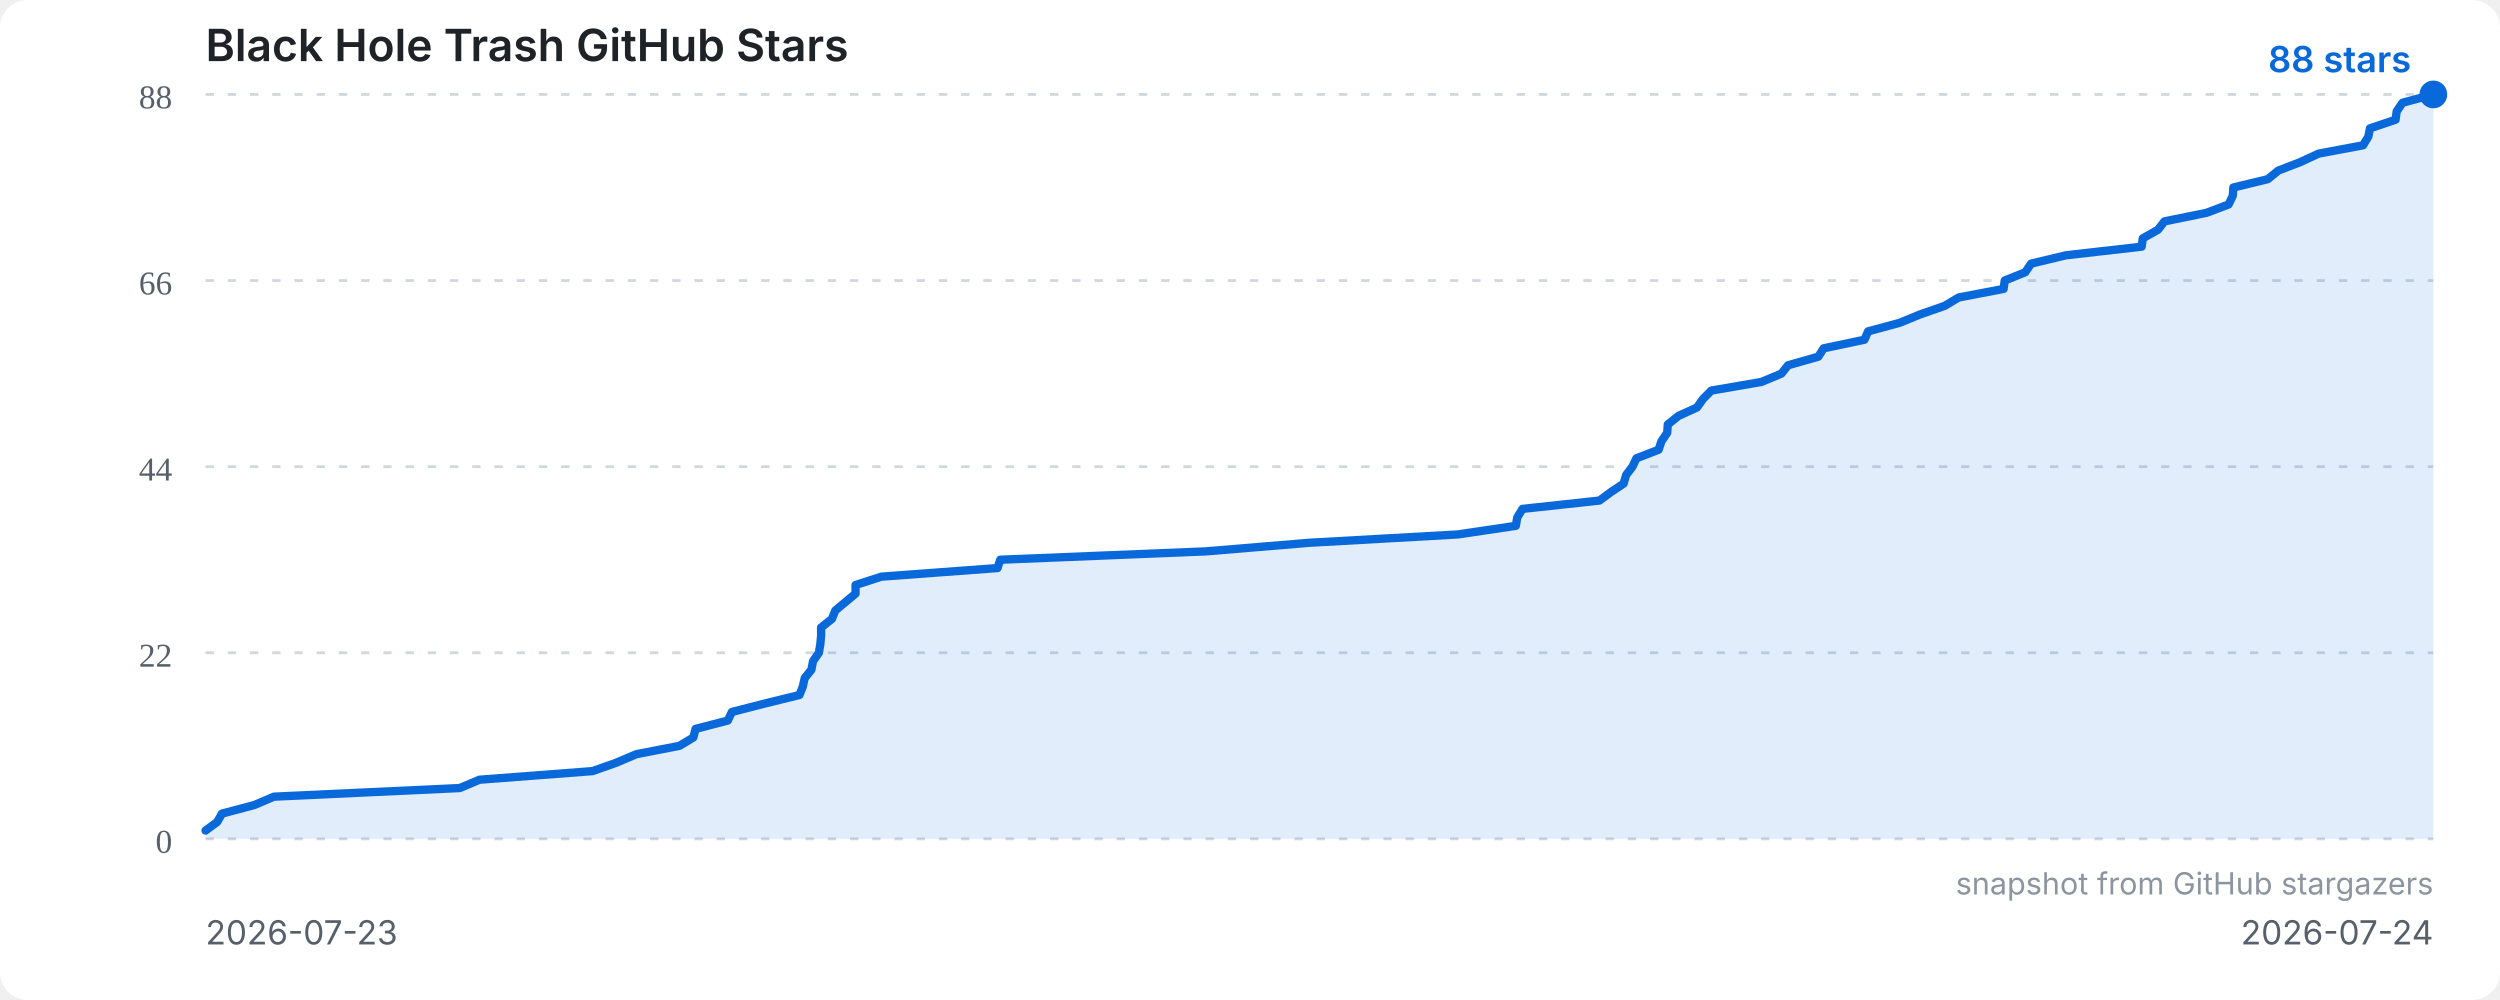
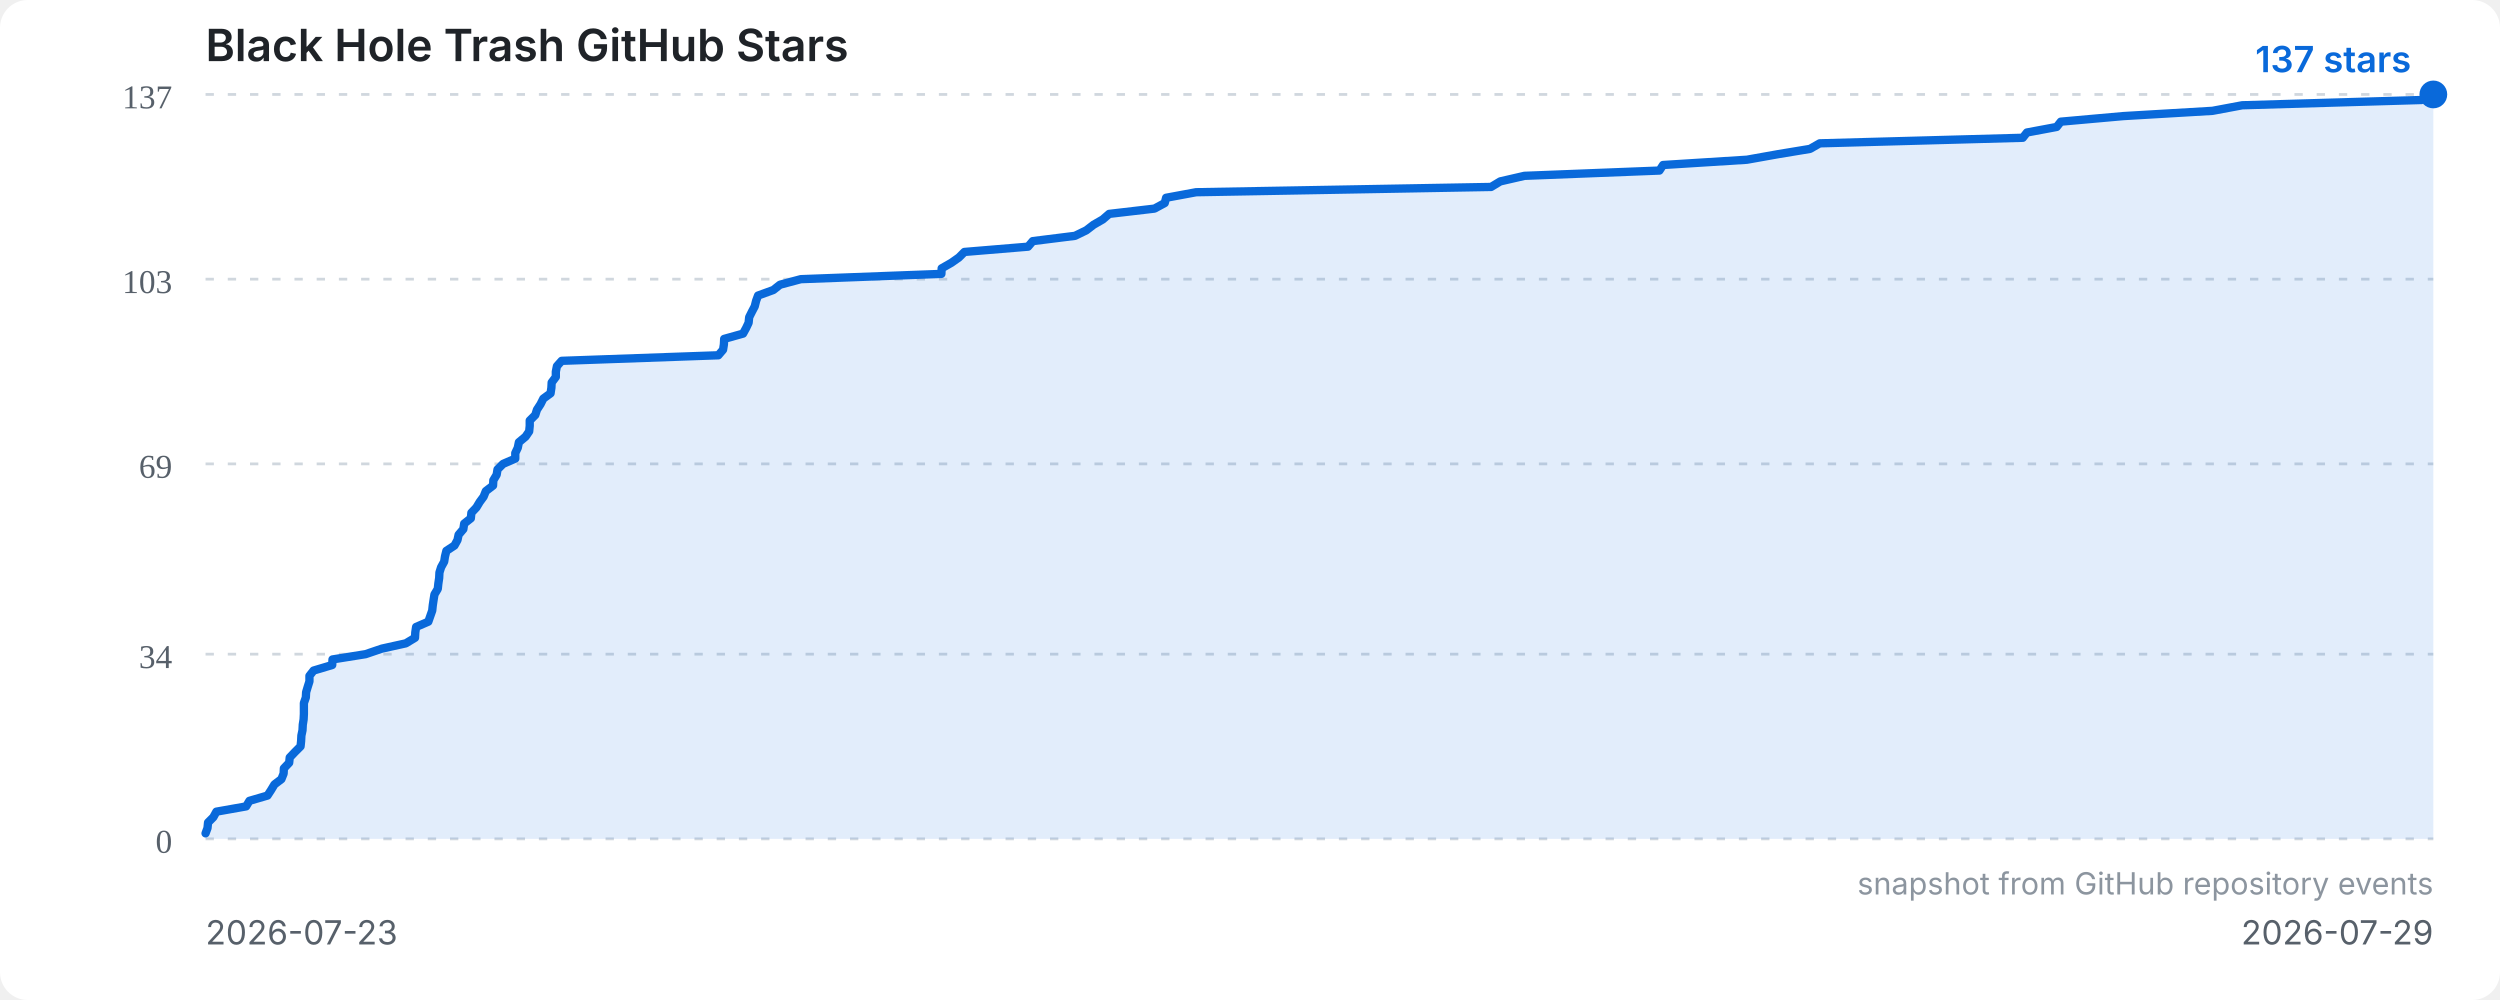
<svg xmlns="http://www.w3.org/2000/svg" width="900" height="360" viewBox="0 0 900 360" role="img" aria-labelledby="title desc">
  <rect width="100%" height="100%" rx="10" fill="#ffffff" />
  <text x="74" y="22" fill="#1f2328" font-family="-apple-system,BlinkMacSystemFont,Segoe UI,sans-serif" font-size="16" font-weight="600">Black Hole Trash GitHub Stars</text>
-   <line x1="74" y1="302" x2="876" y2="302" stroke="#d0d7de" stroke-dasharray="3 5" />
-   <text x="62" y="307" text-anchor="end" fill="#57606a" font-size="12">0</text>
-   <line x1="74" y1="235" x2="876" y2="235" stroke="#d0d7de" stroke-dasharray="3 5" />
-   <text x="62" y="240" text-anchor="end" fill="#57606a" font-size="12">22</text>
-   <line x1="74" y1="168" x2="876" y2="168" stroke="#d0d7de" stroke-dasharray="3 5" />
-   <text x="62" y="173" text-anchor="end" fill="#57606a" font-size="12">44</text>
-   <line x1="74" y1="101" x2="876" y2="101" stroke="#d0d7de" stroke-dasharray="3 5" />
-   <text x="62" y="106" text-anchor="end" fill="#57606a" font-size="12">66</text>
-   <line x1="74" y1="34" x2="876" y2="34" stroke="#d0d7de" stroke-dasharray="3 5" />
-   <text x="62" y="39" text-anchor="end" fill="#57606a" font-size="12">88</text>
-   <polygon points="74,302 74.0,299.0 78.2,295.9 79.9,292.9 91.6,289.8 98.6,286.8 165.5,283.7 172.6,280.7 213.3,277.6 221.8,274.6 229.1,271.5 244.6,268.5 249.6,265.5 250.4,262.4 262.0,259.4 263.5,256.3 275.2,253.3 287.8,250.2 289.0,247.2 289.7,244.1 292.1,241.1 292.7,238.0 294.8,235.0 295.3,232.0 295.6,228.9 295.6,225.9 299.5,222.8 300.7,219.8 304.4,216.7 308.0,213.7 308.0,210.6 317.3,207.6 359.1,204.5 360.1,201.5 434.0,198.5 471.3,195.4 524.8,192.4 545.7,189.3 546.2,186.3 548.1,183.2 575.8,180.2 580.0,177.1 584.5,174.1 585.4,171.0 587.7,168.0 589.1,165.0 597.1,161.9 598.1,158.9 600.2,155.8 600.4,152.8 604.3,149.7 610.9,146.7 613.1,143.6 616.1,140.6 634.1,137.5 641.3,134.5 643.7,131.5 654.6,128.4 656.5,125.4 671.2,122.3 672.5,119.3 683.9,116.2 691.2,113.2 700.1,110.1 705.1,107.1 721.3,104.0 721.7,101.0 729.1,98.0 731.2,94.9 743.8,91.9 771.0,88.8 771.4,85.8 776.9,82.7 779.2,79.7 794.4,76.6 802.3,73.6 803.8,70.5 804.0,67.5 816.4,64.5 820.2,61.4 828.0,58.4 834.7,55.3 850.7,52.3 852.6,49.2 853.2,46.2 862.4,43.1 862.8,40.1 864.9,37.0 876.0,34.0 876,302" fill="#0969da" fill-opacity="0.12" />
-   <polyline points="74.0,299.0 78.2,295.9 79.9,292.9 91.6,289.8 98.6,286.8 165.5,283.7 172.6,280.7 213.3,277.6 221.8,274.6 229.1,271.5 244.6,268.5 249.6,265.5 250.4,262.4 262.0,259.4 263.5,256.3 275.2,253.3 287.8,250.2 289.0,247.2 289.7,244.1 292.1,241.1 292.7,238.0 294.8,235.0 295.3,232.0 295.6,228.9 295.6,225.9 299.5,222.8 300.7,219.8 304.4,216.7 308.0,213.7 308.0,210.6 317.3,207.6 359.1,204.5 360.1,201.5 434.0,198.5 471.3,195.4 524.8,192.4 545.7,189.3 546.2,186.3 548.1,183.2 575.8,180.2 580.0,177.1 584.5,174.1 585.4,171.0 587.7,168.0 589.1,165.0 597.1,161.9 598.1,158.9 600.2,155.8 600.4,152.8 604.3,149.7 610.9,146.7 613.1,143.6 616.1,140.6 634.1,137.5 641.3,134.5 643.7,131.5 654.6,128.4 656.5,125.4 671.2,122.3 672.5,119.3 683.9,116.2 691.2,113.2 700.1,110.1 705.1,107.1 721.3,104.0 721.7,101.0 729.1,98.0 731.2,94.9 743.8,91.9 771.0,88.8 771.4,85.8 776.9,82.7 779.2,79.7 794.4,76.6 802.3,73.6 803.8,70.5 804.0,67.5 816.4,64.5 820.2,61.4 828.0,58.4 834.7,55.3 850.7,52.3 852.6,49.2 853.2,46.2 862.4,43.1 862.8,40.1 864.9,37.0 876.0,34.0" fill="none" stroke="#0969da" stroke-width="3" stroke-linejoin="round" stroke-linecap="round" />
+   <line x1="74" y1="302.0" x2="876" y2="302.0" stroke="#d0d7de" stroke-dasharray="3 5" />
+   <text x="62" y="307.0" text-anchor="end" fill="#57606a" font-size="12">0</text>
+   <line x1="74" y1="235.5" x2="876" y2="235.5" stroke="#d0d7de" stroke-dasharray="3 5" />
+   <text x="62" y="240.5" text-anchor="end" fill="#57606a" font-size="12">34</text>
+   <line x1="74" y1="167.0" x2="876" y2="167.0" stroke="#d0d7de" stroke-dasharray="3 5" />
+   <text x="62" y="172.0" text-anchor="end" fill="#57606a" font-size="12">69</text>
+   <line x1="74" y1="100.5" x2="876" y2="100.5" stroke="#d0d7de" stroke-dasharray="3 5" />
+   <text x="62" y="105.5" text-anchor="end" fill="#57606a" font-size="12">103</text>
+   <line x1="74" y1="34.0" x2="876" y2="34.0" stroke="#d0d7de" stroke-dasharray="3 5" />
+   <text x="62" y="39.0" text-anchor="end" fill="#57606a" font-size="12">137</text>
+   <polygon points="74,302 74.0,300.0 74.7,298.1 74.9,296.1 76.8,294.2 77.9,292.2 88.6,290.3 89.8,288.3 96.3,286.4 97.6,284.4 98.8,282.4 101.3,280.5 102.1,278.5 102.2,276.6 104.1,274.6 104.3,272.7 106.2,270.7 108.2,268.7 108.4,266.8 108.5,264.8 108.9,262.9 109.0,260.9 109.3,259.0 109.4,257.0 109.4,255.1 109.4,253.1 110.1,251.1 110.2,249.2 110.8,247.2 111.4,245.3 111.4,243.3 112.9,241.4 119.6,239.4 119.7,237.4 131.6,235.5 137.5,233.5 146.1,231.6 149.4,229.6 149.5,227.7 149.8,225.7 154.2,223.8 154.9,221.8 155.6,219.8 155.8,217.9 156.1,215.9 156.4,214.0 157.6,212.0 157.8,210.1 158.1,208.1 158.2,206.1 158.8,204.2 159.9,202.2 160.2,200.3 160.7,198.3 163.6,196.4 164.7,194.4 165.1,192.5 166.8,190.5 167.1,188.5 169.5,186.6 169.7,184.6 171.5,182.7 172.7,180.7 174.1,178.8 174.9,176.8 177.5,174.8 177.6,172.9 178.8,170.9 179.1,169.0 181.1,167.0 185.5,165.1 185.5,163.1 186.4,161.2 186.8,159.2 189.2,157.2 190.5,155.3 190.7,153.3 190.7,151.4 192.7,149.4 193.3,147.5 194.6,145.5 195.6,143.5 198.2,141.6 198.5,139.6 198.6,137.7 200.1,135.7 200.1,133.8 200.5,131.8 202.2,129.9 258.6,127.9 260.3,125.9 260.6,124.0 260.7,122.0 267.5,120.1 268.6,118.1 269.5,116.2 269.7,114.2 270.7,112.2 271.7,110.3 272.2,108.3 272.9,106.4 278.4,104.4 280.8,102.5 288.3,100.5 338.9,98.6 339.0,96.6 342.5,94.6 345.2,92.7 347.2,90.7 370.1,88.8 371.8,86.8 387.0,84.9 391.1,82.9 393.7,80.9 397.0,79.0 399.3,77.0 415.6,75.1 419.3,73.1 419.8,71.2 430.6,69.2 536.8,67.3 540.1,65.3 548.8,63.3 597.4,61.4 598.7,59.4 628.9,57.5 640.1,55.5 651.6,53.6 655.1,51.6 728.2,49.6 729.7,47.7 740.4,45.7 741.9,43.8 764.3,41.8 796.5,39.9 807.2,37.9 871.8,36.0 876.0,34.0 876,302" fill="#0969da" fill-opacity="0.12" />
+   <polyline points="74.0,300.0 74.7,298.1 74.9,296.1 76.8,294.2 77.9,292.2 88.6,290.3 89.8,288.3 96.3,286.4 97.6,284.4 98.8,282.4 101.3,280.5 102.1,278.5 102.2,276.6 104.1,274.6 104.3,272.7 106.2,270.7 108.2,268.7 108.4,266.8 108.5,264.8 108.9,262.9 109.0,260.9 109.3,259.0 109.4,257.0 109.4,255.1 109.4,253.1 110.1,251.1 110.2,249.2 110.8,247.2 111.4,245.3 111.4,243.3 112.9,241.4 119.6,239.4 119.7,237.4 131.6,235.5 137.5,233.5 146.1,231.6 149.4,229.6 149.5,227.7 149.8,225.7 154.2,223.8 154.9,221.8 155.6,219.8 155.8,217.9 156.1,215.9 156.4,214.0 157.6,212.0 157.8,210.1 158.1,208.1 158.2,206.1 158.8,204.2 159.9,202.2 160.2,200.3 160.7,198.3 163.6,196.4 164.7,194.4 165.1,192.5 166.8,190.5 167.1,188.5 169.5,186.6 169.7,184.6 171.5,182.7 172.7,180.7 174.1,178.8 174.9,176.8 177.5,174.8 177.6,172.9 178.8,170.9 179.1,169.0 181.1,167.0 185.5,165.1 185.5,163.1 186.4,161.2 186.8,159.2 189.2,157.2 190.5,155.3 190.7,153.3 190.7,151.4 192.7,149.4 193.3,147.5 194.6,145.5 195.6,143.5 198.2,141.6 198.5,139.6 198.6,137.7 200.1,135.7 200.1,133.8 200.5,131.8 202.2,129.9 258.6,127.9 260.3,125.9 260.6,124.0 260.7,122.0 267.5,120.1 268.6,118.1 269.5,116.2 269.7,114.2 270.7,112.2 271.7,110.3 272.2,108.3 272.9,106.4 278.4,104.4 280.8,102.5 288.3,100.5 338.9,98.6 339.0,96.6 342.5,94.6 345.2,92.7 347.2,90.7 370.1,88.8 371.8,86.8 387.0,84.9 391.1,82.9 393.7,80.9 397.0,79.0 399.3,77.0 415.6,75.1 419.3,73.1 419.8,71.2 430.6,69.2 536.8,67.3 540.1,65.3 548.8,63.3 597.4,61.4 598.7,59.4 628.9,57.5 640.1,55.5 651.6,53.6 655.1,51.6 728.2,49.6 729.7,47.7 740.4,45.7 741.9,43.8 764.3,41.8 796.5,39.9 807.2,37.9 871.8,36.0 876.0,34.0" fill="none" stroke="#0969da" stroke-width="3" stroke-linejoin="round" stroke-linecap="round" />
  <circle cx="876" cy="34" r="5" fill="#0969da" />
-   <text x="868" y="26" text-anchor="end" fill="#0969da" font-family="-apple-system,BlinkMacSystemFont,Segoe UI,sans-serif" font-size="13" font-weight="600">88 stars</text>
+   <text x="868" y="26" text-anchor="end" fill="#0969da" font-family="-apple-system,BlinkMacSystemFont,Segoe UI,sans-serif" font-size="13" font-weight="600">137 stars</text>
  <text x="74" y="340" fill="#57606a" font-family="-apple-system,BlinkMacSystemFont,Segoe UI,sans-serif" font-size="12">2026-07-23</text>
-   <text x="876" y="340" text-anchor="end" fill="#57606a" font-family="-apple-system,BlinkMacSystemFont,Segoe UI,sans-serif" font-size="12">2026-07-24</text>
-   <text x="876" y="322" text-anchor="end" fill="#8c959f" font-family="-apple-system,BlinkMacSystemFont,Segoe UI,sans-serif" font-size="11">snapshot from GitHub stargazers</text>
+   <text x="876" y="340" text-anchor="end" fill="#57606a" font-family="-apple-system,BlinkMacSystemFont,Segoe UI,sans-serif" font-size="12">2026-07-29</text>
+   <text x="876" y="322" text-anchor="end" fill="#8c959f" font-family="-apple-system,BlinkMacSystemFont,Segoe UI,sans-serif" font-size="11">snapshot from GitHub repository events</text>
</svg>
